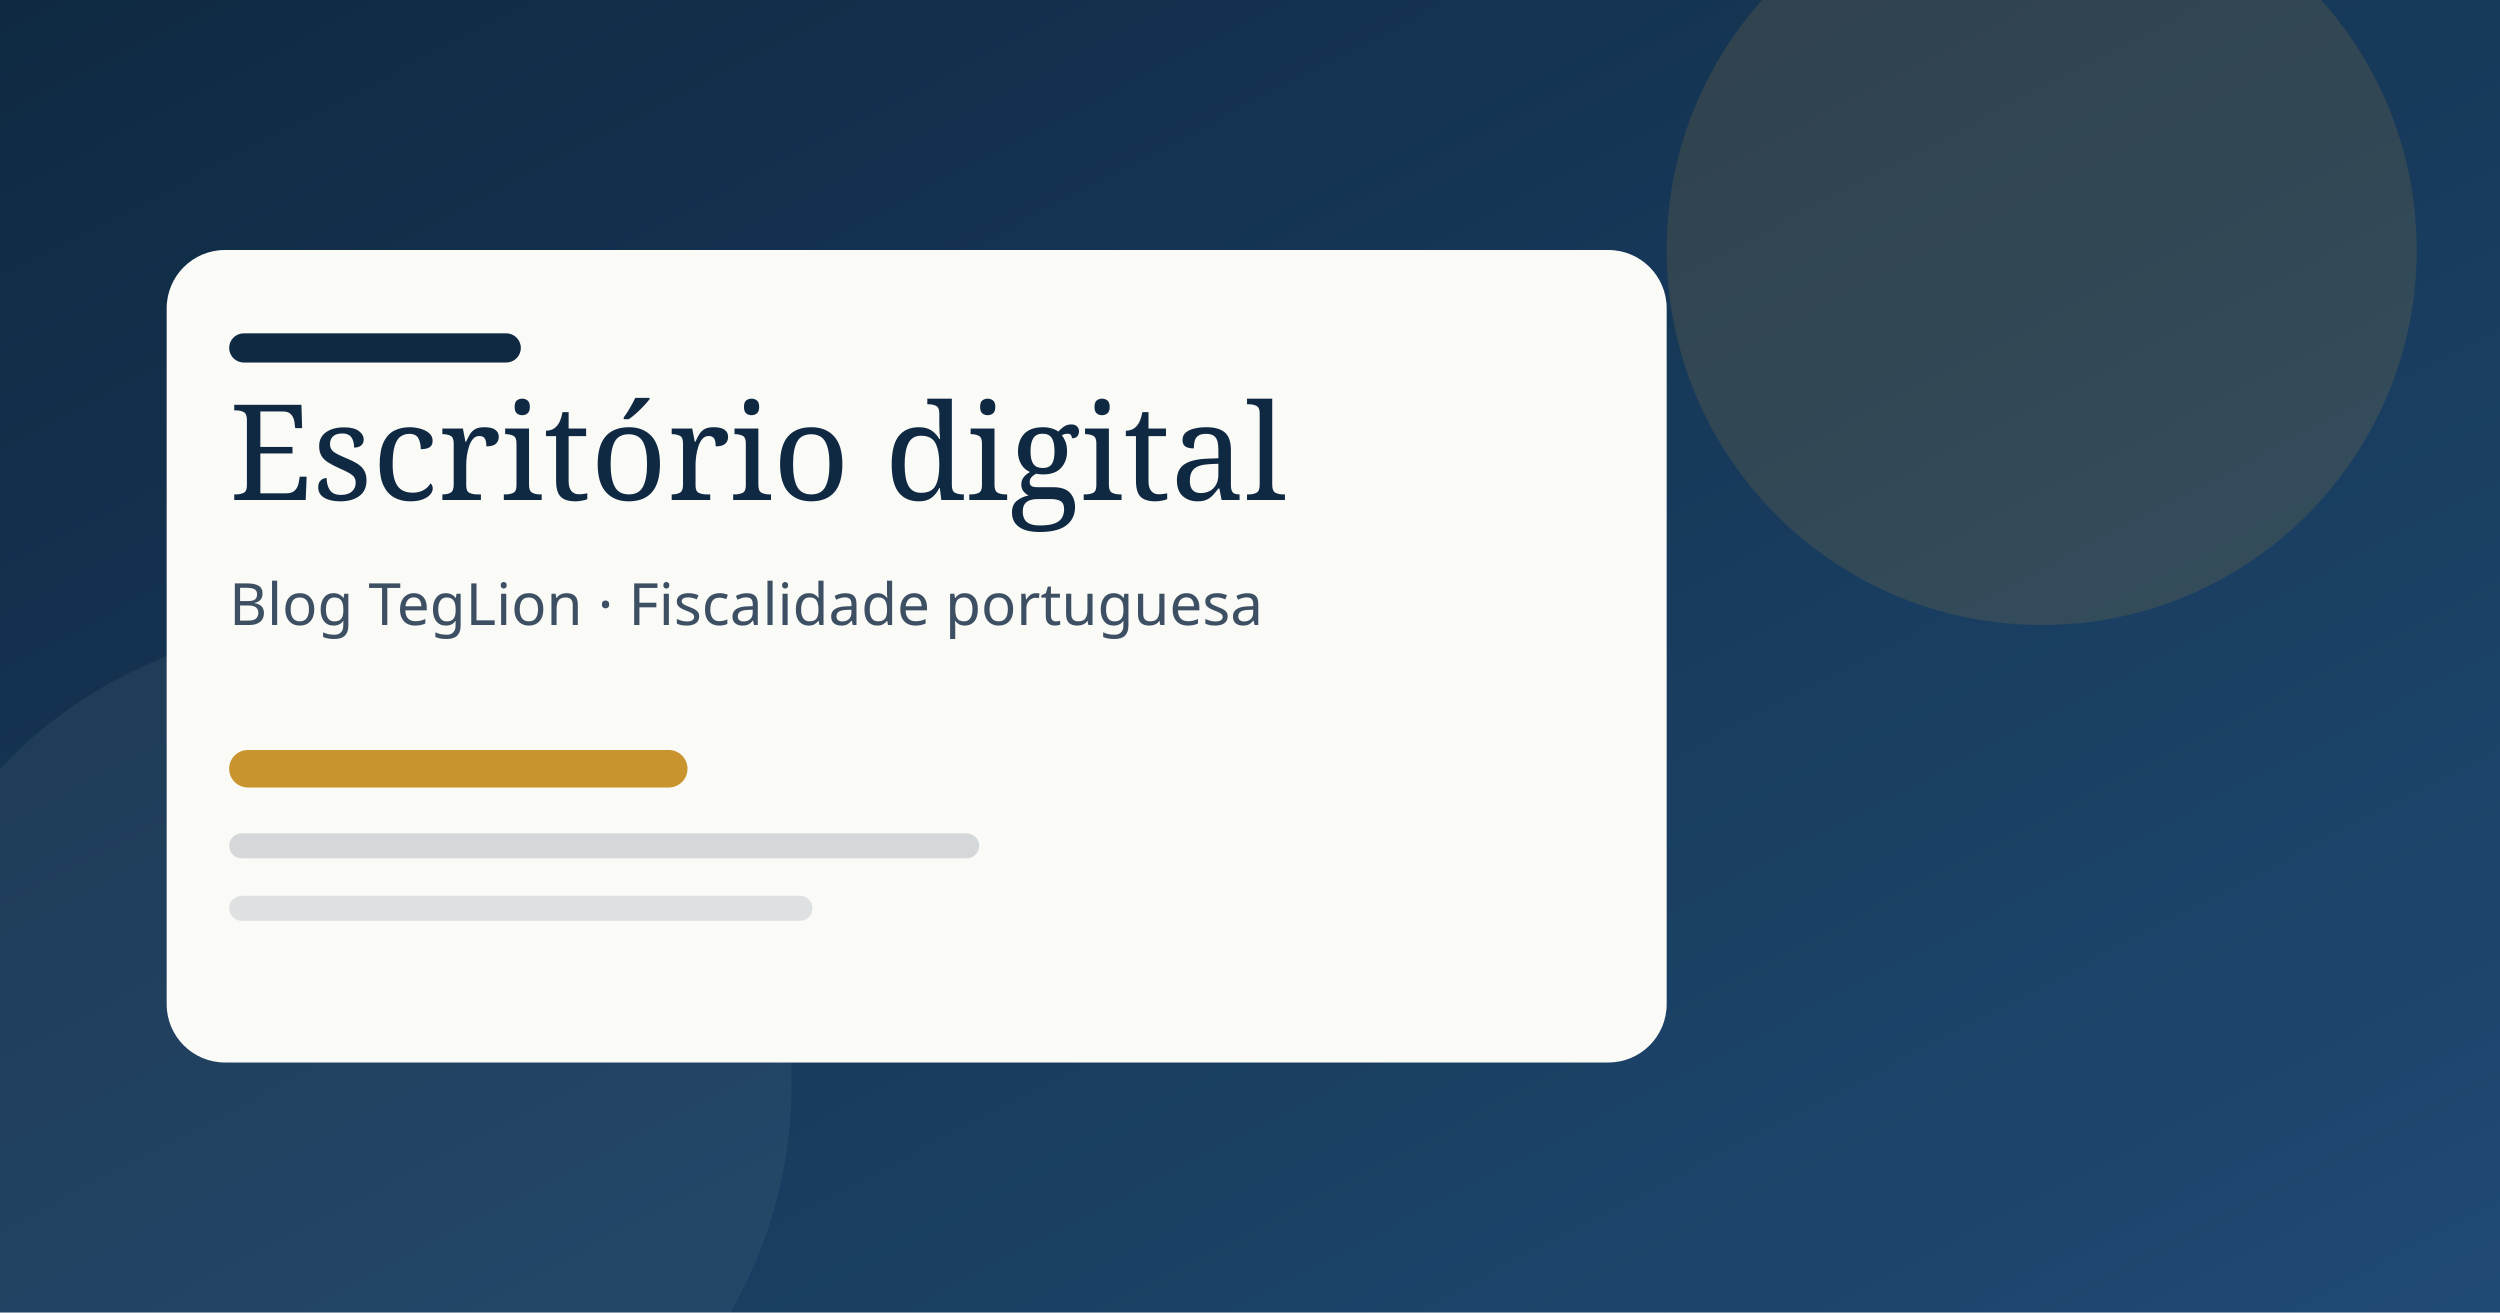
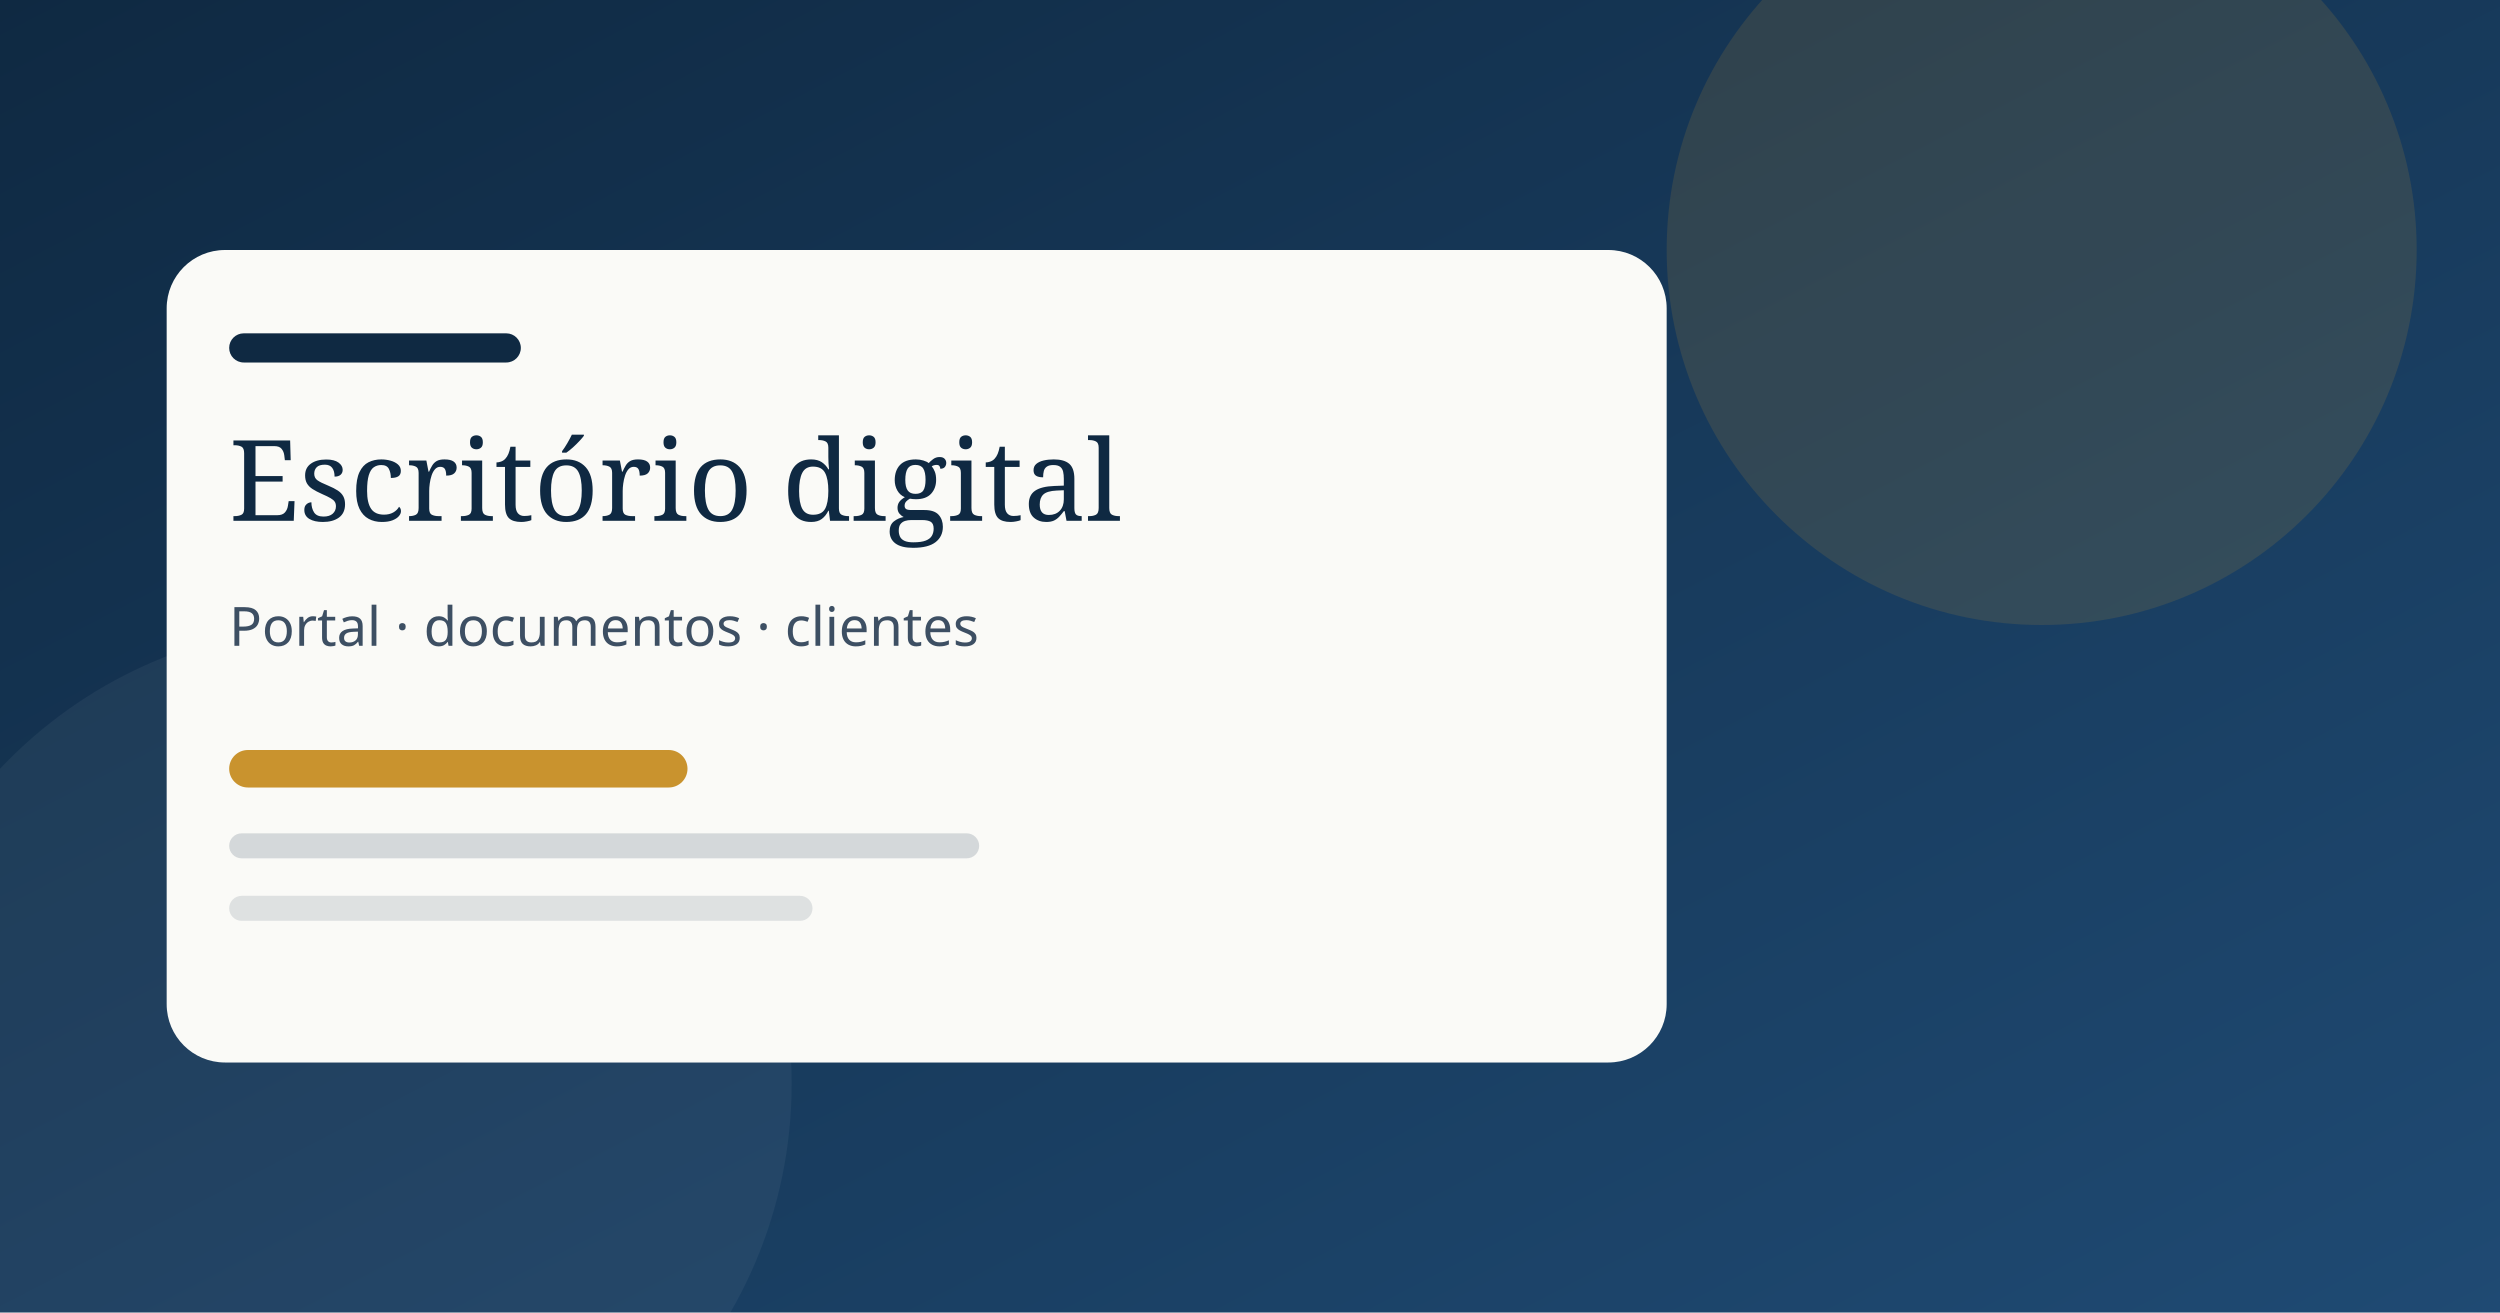
<svg xmlns="http://www.w3.org/2000/svg" width="1200" height="630" viewBox="0 0 1200 630">
  <defs>
    <linearGradient id="bg" x1="0" y1="0" x2="1" y2="1">
      <stop offset="0%" stop-color="#0f2942" />
      <stop offset="100%" stop-color="#1f4a73" />
    </linearGradient>
  </defs>
  <rect width="1200" height="630" fill="url(#bg)" />
  <circle cx="980" cy="120" r="180" fill="#c9932e" opacity="0.15" />
  <circle cx="160" cy="520" r="220" fill="#ffffff" opacity="0.05" />
  <rect x="80" y="120" width="720" height="390" rx="28" fill="#fafaf7" />
  <rect x="110" y="160" width="140" height="14" rx="7" fill="#0f2942" />
-   <text x="110" y="240" font-family="Georgia, serif" font-size="64" fill="#0f2942">Escritório digital</text>
-   <text x="110" y="300" font-family="system-ui,sans-serif" font-size="28" fill="#3d4f63">Blog TegLion · Fiscalidade portuguesa</text>
+   <text x="110" y="250" font-family="Georgia, serif" font-size="54" fill="#0f2942">Escritório digital</text>
+   <text x="110" y="310" font-family="system-ui,sans-serif" font-size="26" fill="#3d4f63">Portal · documentos · clientes</text>
  <rect x="110" y="360" width="220" height="18" rx="9" fill="#c9932e" />
  <rect x="110" y="400" width="360" height="12" rx="6" fill="#3d4f63" opacity="0.2" />
  <rect x="110" y="430" width="280" height="12" rx="6" fill="#3d4f63" opacity="0.15" />
</svg>
